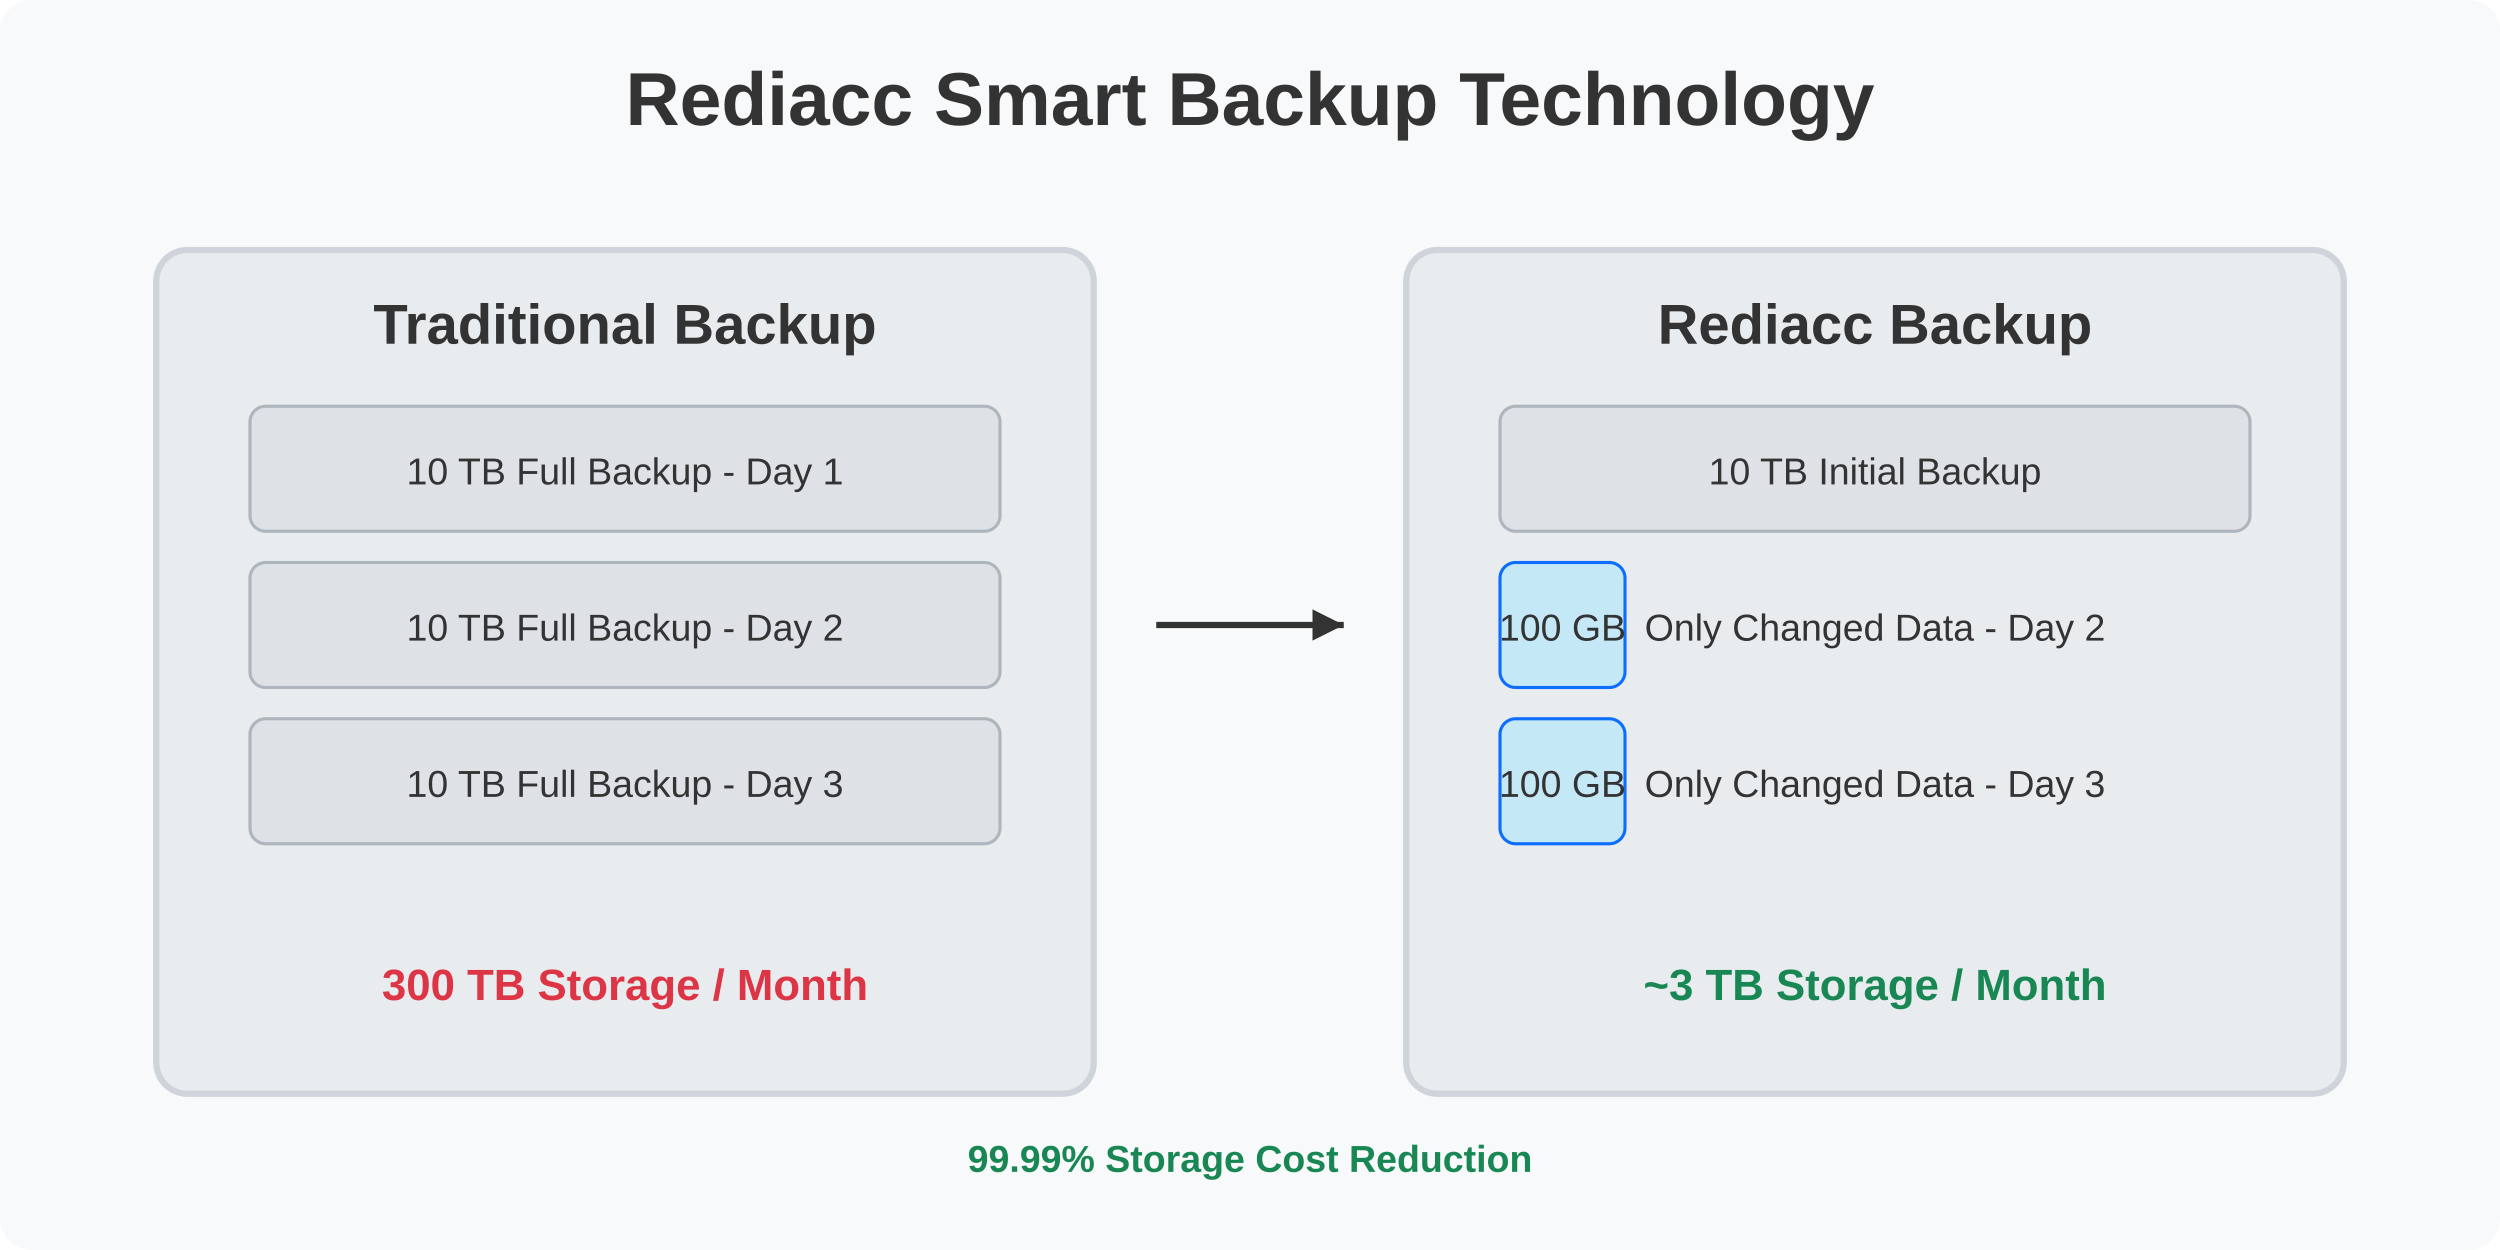
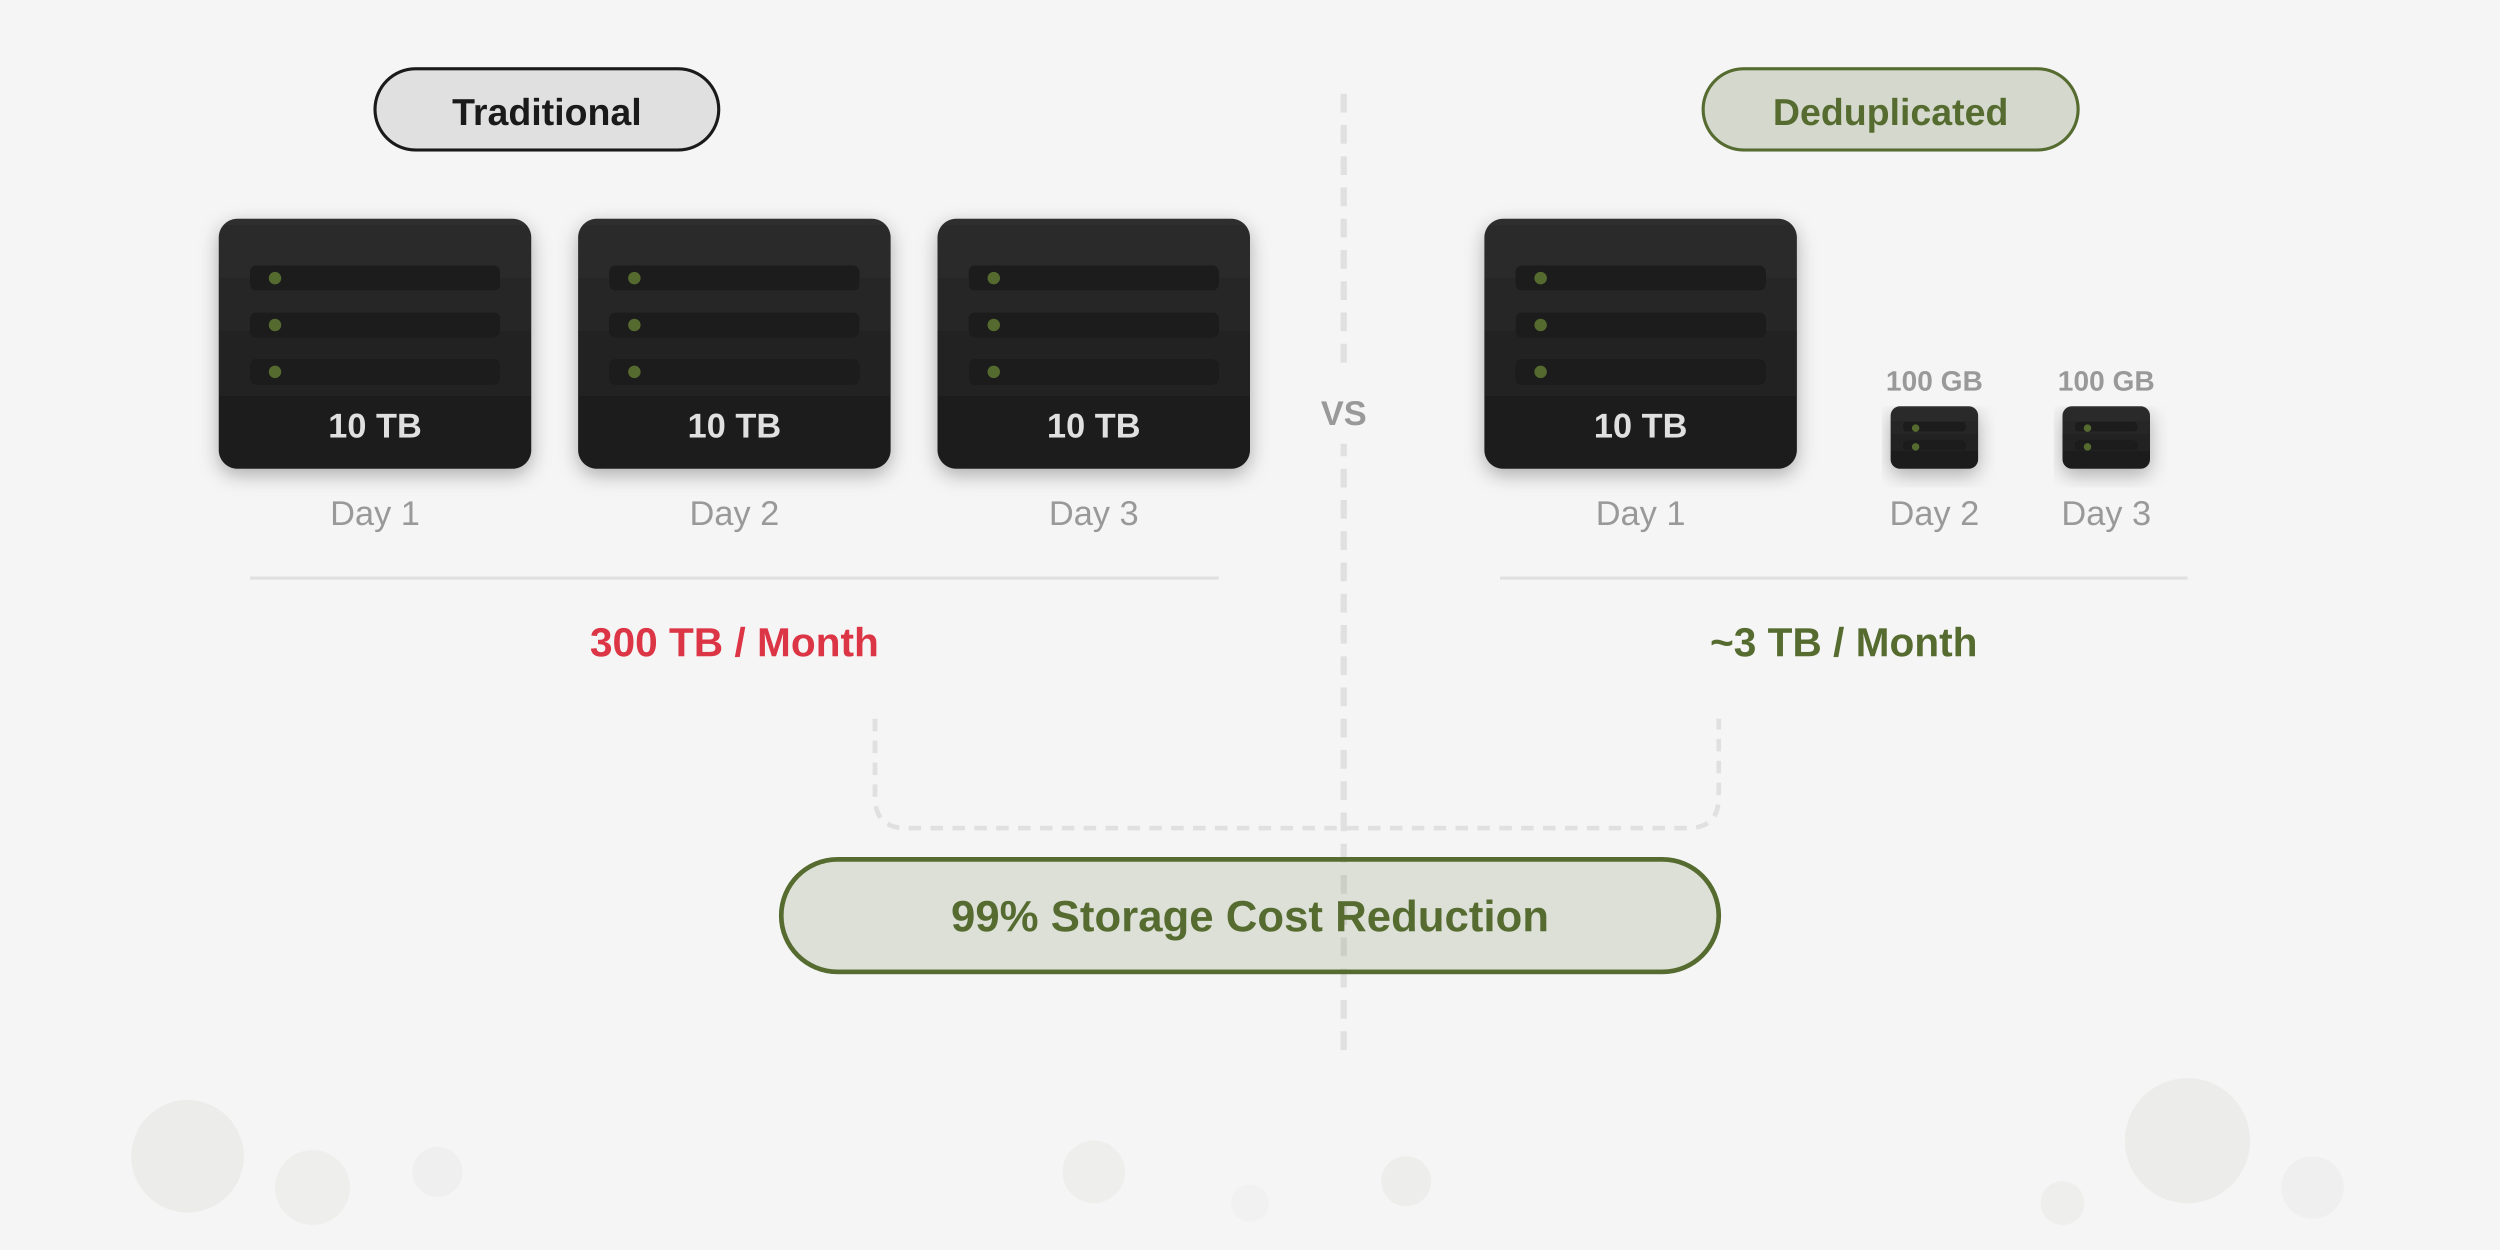
- <svg xmlns="http://www.w3.org/2000/svg" width="800" height="400">
-   <rect width="800" height="400" fill="#f8f9fa" rx="10" ry="10" />
-   <text x="400" y="40" font-family="Arial" font-size="24" font-weight="bold" text-anchor="middle" fill="#333">Rediacc Smart Backup Technology</text>
-   <rect x="50" y="80" width="300" height="270" fill="#e9ecef" rx="10" ry="10" stroke="#ced4da" stroke-width="2" />
-   <text x="200" y="110" font-family="Arial" font-size="18" font-weight="bold" text-anchor="middle" fill="#333">Traditional Backup</text>
-   <rect x="80" y="130" width="240" height="40" fill="#dee2e6" rx="5" ry="5" stroke="#adb5bd" stroke-width="1" />
-   <text x="200" y="155" font-family="Arial" font-size="12" text-anchor="middle" fill="#333">10 TB Full Backup - Day 1</text>
-   <rect x="80" y="180" width="240" height="40" fill="#dee2e6" rx="5" ry="5" stroke="#adb5bd" stroke-width="1" />
-   <text x="200" y="205" font-family="Arial" font-size="12" text-anchor="middle" fill="#333">10 TB Full Backup - Day 2</text>
-   <rect x="80" y="230" width="240" height="40" fill="#dee2e6" rx="5" ry="5" stroke="#adb5bd" stroke-width="1" />
-   <text x="200" y="255" font-family="Arial" font-size="12" text-anchor="middle" fill="#333">10 TB Full Backup - Day 3</text>
-   <text x="200" y="320" font-family="Arial" font-size="14" font-weight="bold" text-anchor="middle" fill="#dc3545">300 TB Storage / Month</text>
-   <rect x="450" y="80" width="300" height="270" fill="#e9ecef" rx="10" ry="10" stroke="#ced4da" stroke-width="2" />
-   <text x="600" y="110" font-family="Arial" font-size="18" font-weight="bold" text-anchor="middle" fill="#333">Rediacc Backup</text>
-   <rect x="480" y="130" width="240" height="40" fill="#dee2e6" rx="5" ry="5" stroke="#adb5bd" stroke-width="1" />
-   <text x="600" y="155" font-family="Arial" font-size="12" text-anchor="middle" fill="#333">10 TB Initial Backup</text>
-   <rect x="480" y="180" width="40" height="40" fill="#c5e8f7" rx="5" ry="5" stroke="#0d6efd" stroke-width="1" />
-   <text x="500" y="205" font-family="Arial" font-size="12" text-anchor="middle" fill="#333">100 GB</text>
-   <text x="600" y="205" font-family="Arial" font-size="12" text-anchor="middle" fill="#333">Only Changed Data - Day 2</text>
-   <rect x="480" y="230" width="40" height="40" fill="#c5e8f7" rx="5" ry="5" stroke="#0d6efd" stroke-width="1" />
-   <text x="500" y="255" font-family="Arial" font-size="12" text-anchor="middle" fill="#333">100 GB</text>
-   <text x="600" y="255" font-family="Arial" font-size="12" text-anchor="middle" fill="#333">Only Changed Data - Day 3</text>
-   <text x="600" y="320" font-family="Arial" font-size="14" font-weight="bold" text-anchor="middle" fill="#198754">~3 TB Storage / Month</text>
-   <path d="M 370 200 L 430 200" stroke="#333" stroke-width="2" fill="none" />
-   <polygon points="430,200 420,195 420,205" fill="#333" />
-   <rect x="300" y="360" width="200" height="20" fill="none" rx="0" ry="0" />
-   <text x="400" y="375" font-family="Arial" font-size="12" font-weight="bold" text-anchor="middle" fill="#198754">99.99% Storage Cost Reduction</text>
+ <svg xmlns="http://www.w3.org/2000/svg" width="800" height="400" viewBox="0 0 800 400">
+   <rect width="800" height="400" fill="#f5f5f5" />
+   <defs>
+     <linearGradient id="serverGrad" x1="0" y1="0" x2="0" y2="1">
+       <stop offset="0%" stop-color="#2d2d2d" />
+       <stop offset="100%" stop-color="#1a1a1a" />
+     </linearGradient>
+     <filter id="shadow" x="-10%" y="-10%" width="130%" height="140%">
+       <feDropShadow dx="0" dy="2" stdDeviation="3" flood-color="#000" flood-opacity="0.3" />
+     </filter>
+   </defs>
+   <rect x="120" y="22" width="110" height="26" rx="13" fill="#e0e0e0" stroke="#1a1a1a" stroke-width="1" />
+   <text x="175" y="40" font-family="Arial, sans-serif" font-size="12" font-weight="bold" text-anchor="middle" fill="#1a1a1a">Traditional</text>
+   <g transform="translate(70, 70)" filter="url(#shadow)">
+     <rect width="100" height="80" rx="6" fill="url(#serverGrad)" />
+     <rect x="10" y="15" width="80" height="8" rx="2" fill="#1a1a1a" />
+     <rect x="10" y="30" width="80" height="8" rx="2" fill="#1a1a1a" />
+     <rect x="10" y="45" width="80" height="8" rx="2" fill="#1a1a1a" />
+     <circle cx="18" cy="19" r="2" fill="#556b2f" />
+     <circle cx="18" cy="34" r="2" fill="#556b2f" />
+     <circle cx="18" cy="49" r="2" fill="#556b2f" />
+     <text x="50" y="70" font-family="Arial, sans-serif" font-size="11" font-weight="bold" text-anchor="middle" fill="#e0e0e0">10 TB</text>
+   </g>
+   <text x="120" y="168" font-family="Arial, sans-serif" font-size="11" text-anchor="middle" fill="#999999">Day 1</text>
+   <g transform="translate(185, 70)" filter="url(#shadow)">
+     <rect width="100" height="80" rx="6" fill="url(#serverGrad)" />
+     <rect x="10" y="15" width="80" height="8" rx="2" fill="#1a1a1a" />
+     <rect x="10" y="30" width="80" height="8" rx="2" fill="#1a1a1a" />
+     <rect x="10" y="45" width="80" height="8" rx="2" fill="#1a1a1a" />
+     <circle cx="18" cy="19" r="2" fill="#556b2f" />
+     <circle cx="18" cy="34" r="2" fill="#556b2f" />
+     <circle cx="18" cy="49" r="2" fill="#556b2f" />
+     <text x="50" y="70" font-family="Arial, sans-serif" font-size="11" font-weight="bold" text-anchor="middle" fill="#e0e0e0">10 TB</text>
+   </g>
+   <text x="235" y="168" font-family="Arial, sans-serif" font-size="11" text-anchor="middle" fill="#999999">Day 2</text>
+   <g transform="translate(300, 70)" filter="url(#shadow)">
+     <rect width="100" height="80" rx="6" fill="url(#serverGrad)" />
+     <rect x="10" y="15" width="80" height="8" rx="2" fill="#1a1a1a" />
+     <rect x="10" y="30" width="80" height="8" rx="2" fill="#1a1a1a" />
+     <rect x="10" y="45" width="80" height="8" rx="2" fill="#1a1a1a" />
+     <circle cx="18" cy="19" r="2" fill="#556b2f" />
+     <circle cx="18" cy="34" r="2" fill="#556b2f" />
+     <circle cx="18" cy="49" r="2" fill="#556b2f" />
+     <text x="50" y="70" font-family="Arial, sans-serif" font-size="11" font-weight="bold" text-anchor="middle" fill="#e0e0e0">10 TB</text>
+   </g>
+   <text x="350" y="168" font-family="Arial, sans-serif" font-size="11" text-anchor="middle" fill="#999999">Day 3</text>
+   <line x1="80" y1="185" x2="390" y2="185" stroke="#e0e0e0" stroke-width="1" />
+   <text x="235" y="210" font-family="Arial, sans-serif" font-size="13" font-weight="bold" text-anchor="middle" fill="#dc3545">300 TB / Month</text>
+   <line x1="430" y1="30" x2="430" y2="340" stroke="#e0e0e0" stroke-width="2" stroke-dasharray="6,4" />
+   <rect x="416" y="120" width="28" height="22" rx="4" fill="#f5f5f5" />
+   <text x="430" y="136" font-family="Arial, sans-serif" font-size="11" font-weight="bold" text-anchor="middle" fill="#999999">VS</text>
+   <rect x="545" y="22" width="120" height="26" rx="13" fill="rgba(85,107,47,0.2)" stroke="#556b2f" stroke-width="1" />
+   <text x="605" y="40" font-family="Arial, sans-serif" font-size="12" font-weight="bold" text-anchor="middle" fill="#556b2f">Deduplicated</text>
+   <g transform="translate(475, 70)" filter="url(#shadow)">
+     <rect width="100" height="80" rx="6" fill="url(#serverGrad)" />
+     <rect x="10" y="15" width="80" height="8" rx="2" fill="#1a1a1a" />
+     <rect x="10" y="30" width="80" height="8" rx="2" fill="#1a1a1a" />
+     <rect x="10" y="45" width="80" height="8" rx="2" fill="#1a1a1a" />
+     <circle cx="18" cy="19" r="2" fill="#556b2f" />
+     <circle cx="18" cy="34" r="2" fill="#556b2f" />
+     <circle cx="18" cy="49" r="2" fill="#556b2f" />
+     <text x="50" y="70" font-family="Arial, sans-serif" font-size="11" font-weight="bold" text-anchor="middle" fill="#e0e0e0">10 TB</text>
+   </g>
+   <text x="525" y="168" font-family="Arial, sans-serif" font-size="11" text-anchor="middle" fill="#999999">Day 1</text>
+   <text x="619" y="125" font-family="Arial, sans-serif" font-size="9" font-weight="bold" text-anchor="middle" fill="#999999">100 GB</text>
+   <g transform="translate(605, 130)" filter="url(#shadow)">
+     <rect width="28" height="20" rx="3" fill="url(#serverGrad)" />
+     <rect x="4" y="5" width="20" height="3" rx="1" fill="#1a1a1a" />
+     <rect x="4" y="11" width="20" height="3" rx="1" fill="#1a1a1a" />
+     <circle cx="8" cy="7" r="1.2" fill="#556b2f" />
+     <circle cx="8" cy="13" r="1.2" fill="#556b2f" />
+   </g>
+   <text x="619" y="168" font-family="Arial, sans-serif" font-size="11" text-anchor="middle" fill="#999999">Day 2</text>
+   <text x="674" y="125" font-family="Arial, sans-serif" font-size="9" font-weight="bold" text-anchor="middle" fill="#999999">100 GB</text>
+   <g transform="translate(660, 130)" filter="url(#shadow)">
+     <rect width="28" height="20" rx="3" fill="url(#serverGrad)" />
+     <rect x="4" y="5" width="20" height="3" rx="1" fill="#1a1a1a" />
+     <rect x="4" y="11" width="20" height="3" rx="1" fill="#1a1a1a" />
+     <circle cx="8" cy="7" r="1.2" fill="#556b2f" />
+     <circle cx="8" cy="13" r="1.2" fill="#556b2f" />
+   </g>
+   <text x="674" y="168" font-family="Arial, sans-serif" font-size="11" text-anchor="middle" fill="#999999">Day 3</text>
+   <line x1="480" y1="185" x2="700" y2="185" stroke="#e0e0e0" stroke-width="1" />
+   <text x="590" y="210" font-family="Arial, sans-serif" font-size="13" font-weight="bold" text-anchor="middle" fill="#556b2f">~3 TB / Month</text>
+   <path d="M 280 230 L 280 255 Q 280 265 290 265 L 540 265 Q 550 265 550 255 L 550 230" stroke="#e0e0e0" stroke-width="1.5" fill="none" stroke-dasharray="4,3" />
+   <rect x="250" y="275" width="300" height="36" rx="18" fill="rgba(85,107,47,0.15)" stroke="#556b2f" stroke-width="1.5" />
+   <text x="400" y="298" font-family="Arial, sans-serif" font-size="14" font-weight="bold" text-anchor="middle" fill="#556b2f">99% Storage Cost Reduction</text>
+   <circle cx="60" cy="370" r="18" fill="#556b2f" opacity="0.06" />
+   <circle cx="100" cy="380" r="12" fill="#556b2f" opacity="0.04" />
+   <circle cx="140" cy="375" r="8" fill="#e0e0e0" opacity="0.3" />
+   <circle cx="700" cy="365" r="20" fill="#556b2f" opacity="0.06" />
+   <circle cx="740" cy="380" r="10" fill="#e0e0e0" opacity="0.3" />
+   <circle cx="660" cy="385" r="7" fill="#556b2f" opacity="0.04" />
+   <circle cx="400" cy="385" r="6" fill="#e0e0e0" opacity="0.2" />
+   <circle cx="350" cy="375" r="10" fill="#556b2f" opacity="0.04" />
+   <circle cx="450" cy="378" r="8" fill="#556b2f" opacity="0.05" />
</svg>
